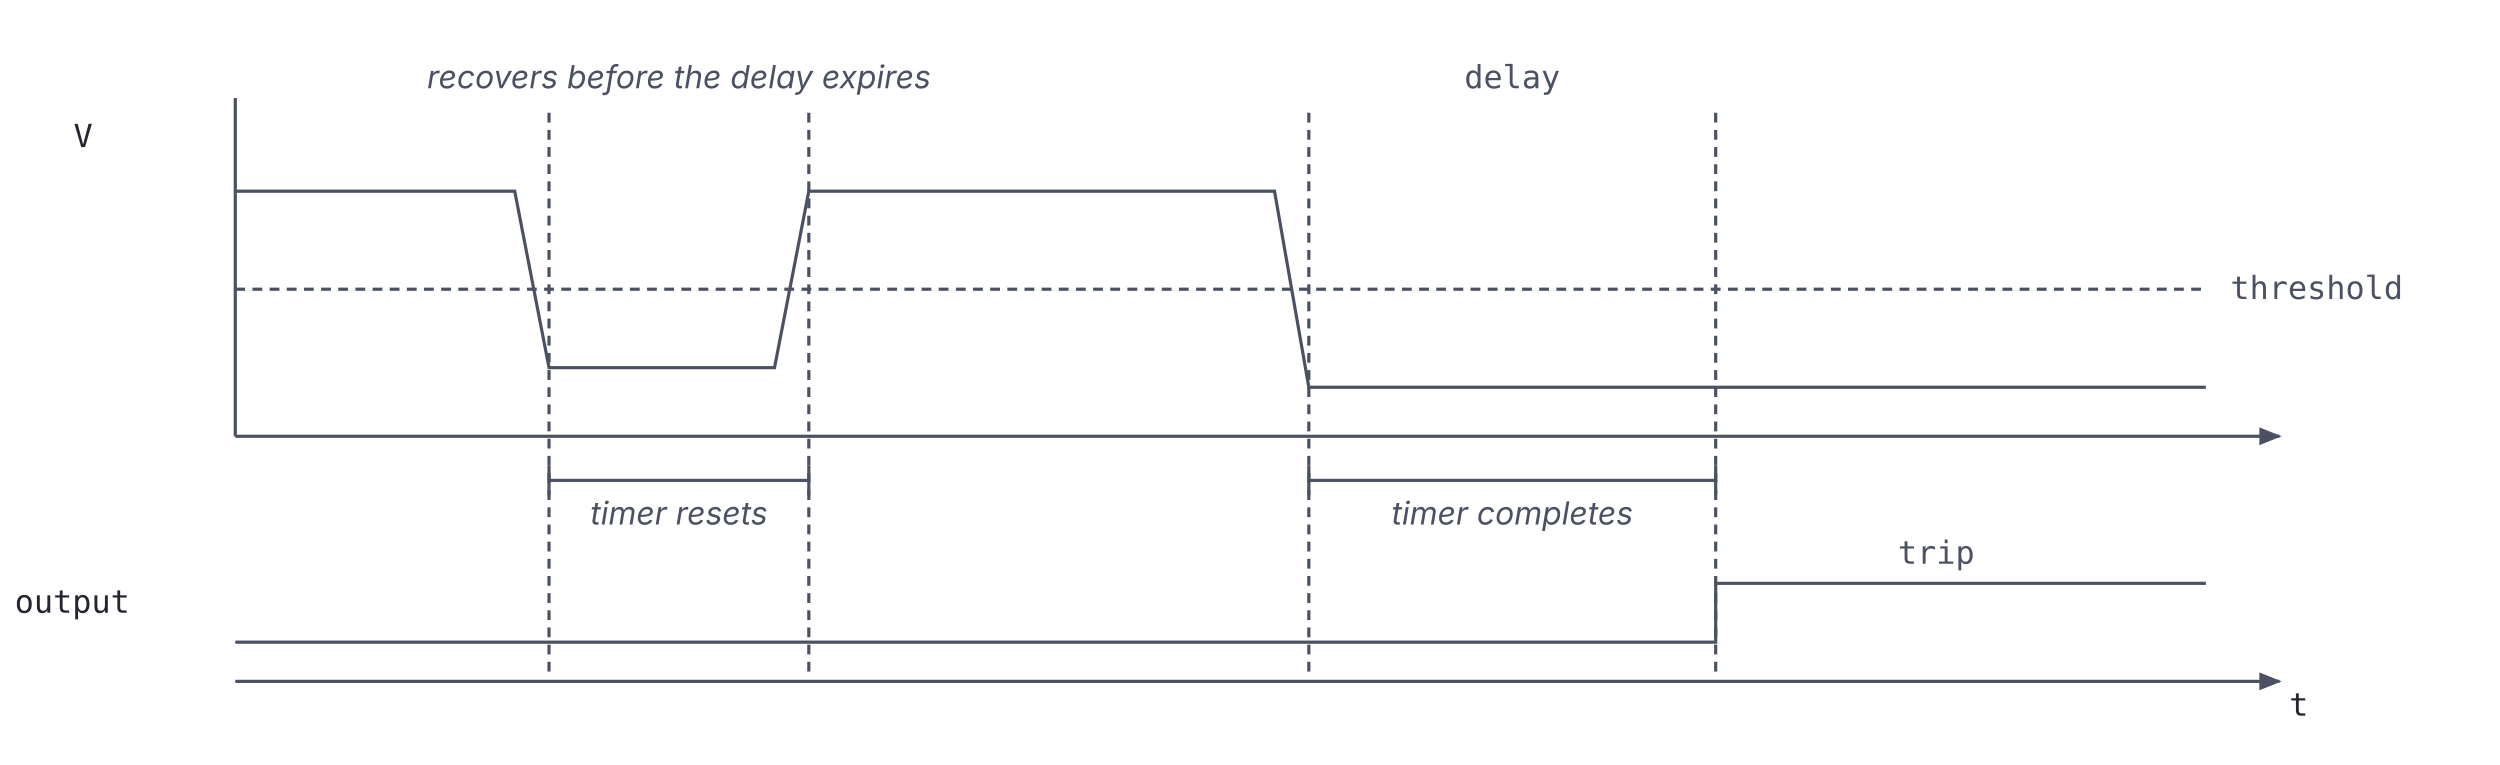
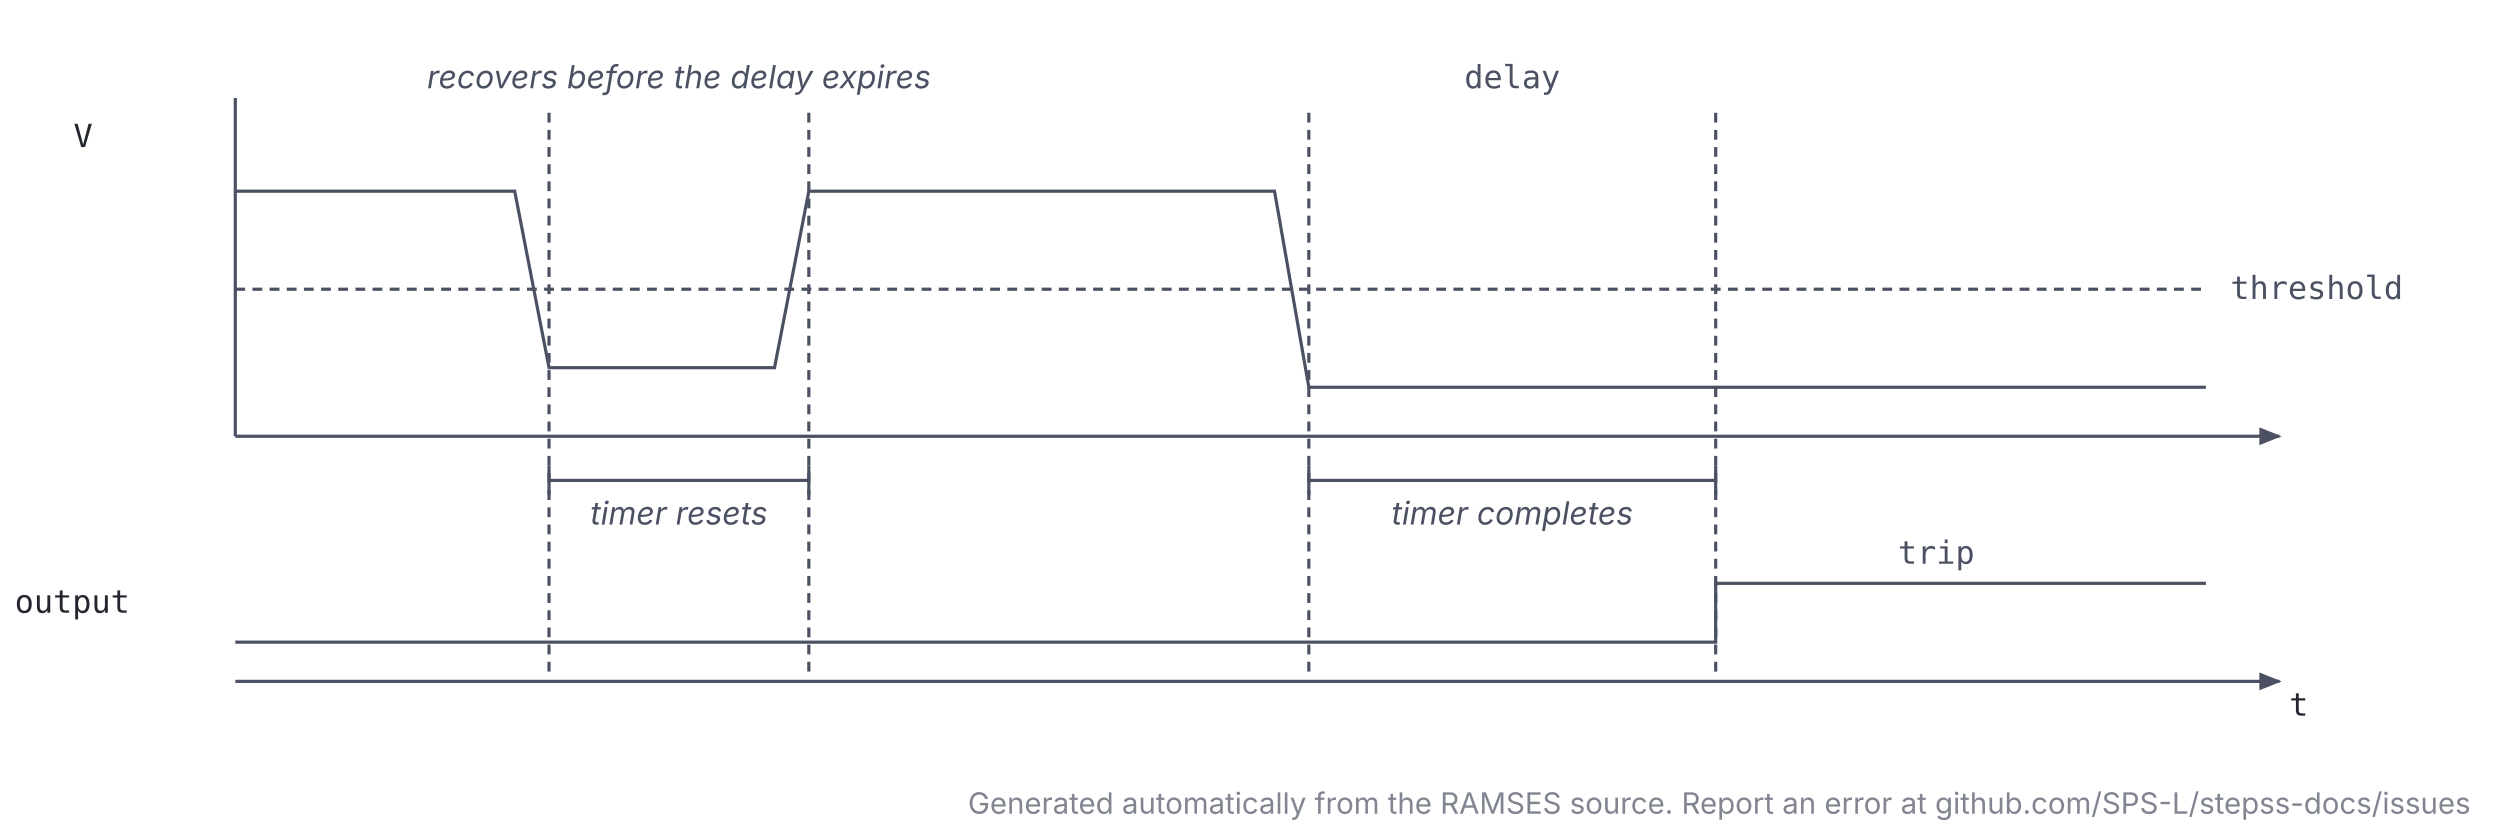
- <svg xmlns="http://www.w3.org/2000/svg" viewBox="0 0 1020 312" width="1020" height="312" role="img">
+ <svg xmlns="http://www.w3.org/2000/svg" viewBox="0 0 1020 342" width="1020" height="342" role="img">
  <defs>
    <marker id="arrow" viewBox="0 0 10 10" refX="9" refY="5" markerWidth="7" markerHeight="7" orient="auto-start-reverse">
      <path d="M 0 1 L 10 5 L 0 9 z" fill="#4b5162" />
    </marker>
    <marker id="arrow-accent" viewBox="0 0 10 10" refX="9" refY="5" markerWidth="7" markerHeight="7" orient="auto-start-reverse">
      <path d="M 0 1 L 10 5 L 0 9 z" fill="#2b6cb0" />
    </marker>
  </defs>
  <text x="30" y="60" text-anchor="start" font-family="JetBrains Mono, SFMono-Regular, Menlo, Consolas, monospace" font-size="13" fill="#23262f">V</text>
  <path d="M 96 178 L 930 178" fill="none" stroke="#4b5162" stroke-width="1.3" marker-end="url(#arrow)" />
  <path d="M 96 40 L 96 178" fill="none" stroke="#4b5162" stroke-width="1.3" />
  <path d="M 96 118 L 900 118" fill="none" stroke="#4b5162" stroke-width="1.3" stroke-dasharray="4 3" />
  <text x="910" y="122" text-anchor="start" font-family="JetBrains Mono, SFMono-Regular, Menlo, Consolas, monospace" font-size="13" fill="#4b5162">threshold</text>
  <path d="M 96 78 L 210 78 L 224 150 L 316 150 L 330 78 L 520 78 L 534 158 L 900 158" fill="none" stroke="#4b5162" stroke-width="1.3" />
  <path d="M 224 46 L 224 276" fill="none" stroke="#4b5162" stroke-width="1.3" stroke-dasharray="4 3" />
  <path d="M 330 46 L 330 276" fill="none" stroke="#4b5162" stroke-width="1.3" stroke-dasharray="4 3" />
  <path d="M 534 46 L 534 276" fill="none" stroke="#4b5162" stroke-width="1.3" stroke-dasharray="4 3" />
  <path d="M 700 46 L 700 276" fill="none" stroke="#4b5162" stroke-width="1.3" stroke-dasharray="4 3" />
  <text x="277" y="36" text-anchor="middle" font-family="Inter, -apple-system, Segoe UI, Helvetica, Arial, sans-serif" font-size="13" fill="#4b5162" font-style="italic">recovers before the delay expires</text>
  <text x="617" y="36" text-anchor="middle" font-family="JetBrains Mono, SFMono-Regular, Menlo, Consolas, monospace" font-size="13" fill="#4b5162">delay</text>
  <path d="M 224 196 L 330 196" fill="none" stroke="#4b5162" stroke-width="1.3" />
  <path d="M 224 190 L 224 202 M 330 190 L 330 202" fill="none" stroke="#4b5162" stroke-width="1.3" />
  <path d="M 534 196 L 700 196" fill="none" stroke="#4b5162" stroke-width="1.3" />
  <path d="M 534 190 L 534 202 M 700 190 L 700 202" fill="none" stroke="#4b5162" stroke-width="1.3" />
  <text x="277" y="214" text-anchor="middle" font-family="Inter, -apple-system, Segoe UI, Helvetica, Arial, sans-serif" font-size="13" fill="#4b5162" font-style="italic">timer resets</text>
  <text x="617" y="214" text-anchor="middle" font-family="Inter, -apple-system, Segoe UI, Helvetica, Arial, sans-serif" font-size="13" fill="#4b5162" font-style="italic">timer completes</text>
  <text x="6" y="250" text-anchor="start" font-family="JetBrains Mono, SFMono-Regular, Menlo, Consolas, monospace" font-size="13" fill="#23262f">output</text>
  <path d="M 96 278 L 930 278" fill="none" stroke="#4b5162" stroke-width="1.3" marker-end="url(#arrow)" />
  <path d="M 96 262 L 700 262 L 700 238 L 900 238" fill="none" stroke="#4b5162" stroke-width="1.3" />
  <text x="790" y="230" text-anchor="middle" font-family="JetBrains Mono, SFMono-Regular, Menlo, Consolas, monospace" font-size="13" fill="#4b5162">trip</text>
  <text x="934" y="292" text-anchor="start" font-family="JetBrains Mono, SFMono-Regular, Menlo, Consolas, monospace" font-size="13" fill="#23262f">t</text>
+   <text x="1008" y="332" text-anchor="end" font-family="Inter, -apple-system, Segoe UI, Helvetica, Arial, sans-serif" font-size="12" fill="#4b5162" opacity="0.7">Generated automatically from the RAMSES source. Report an error at github.com/SPS-L/stepss-docs/issues</text>
</svg>
